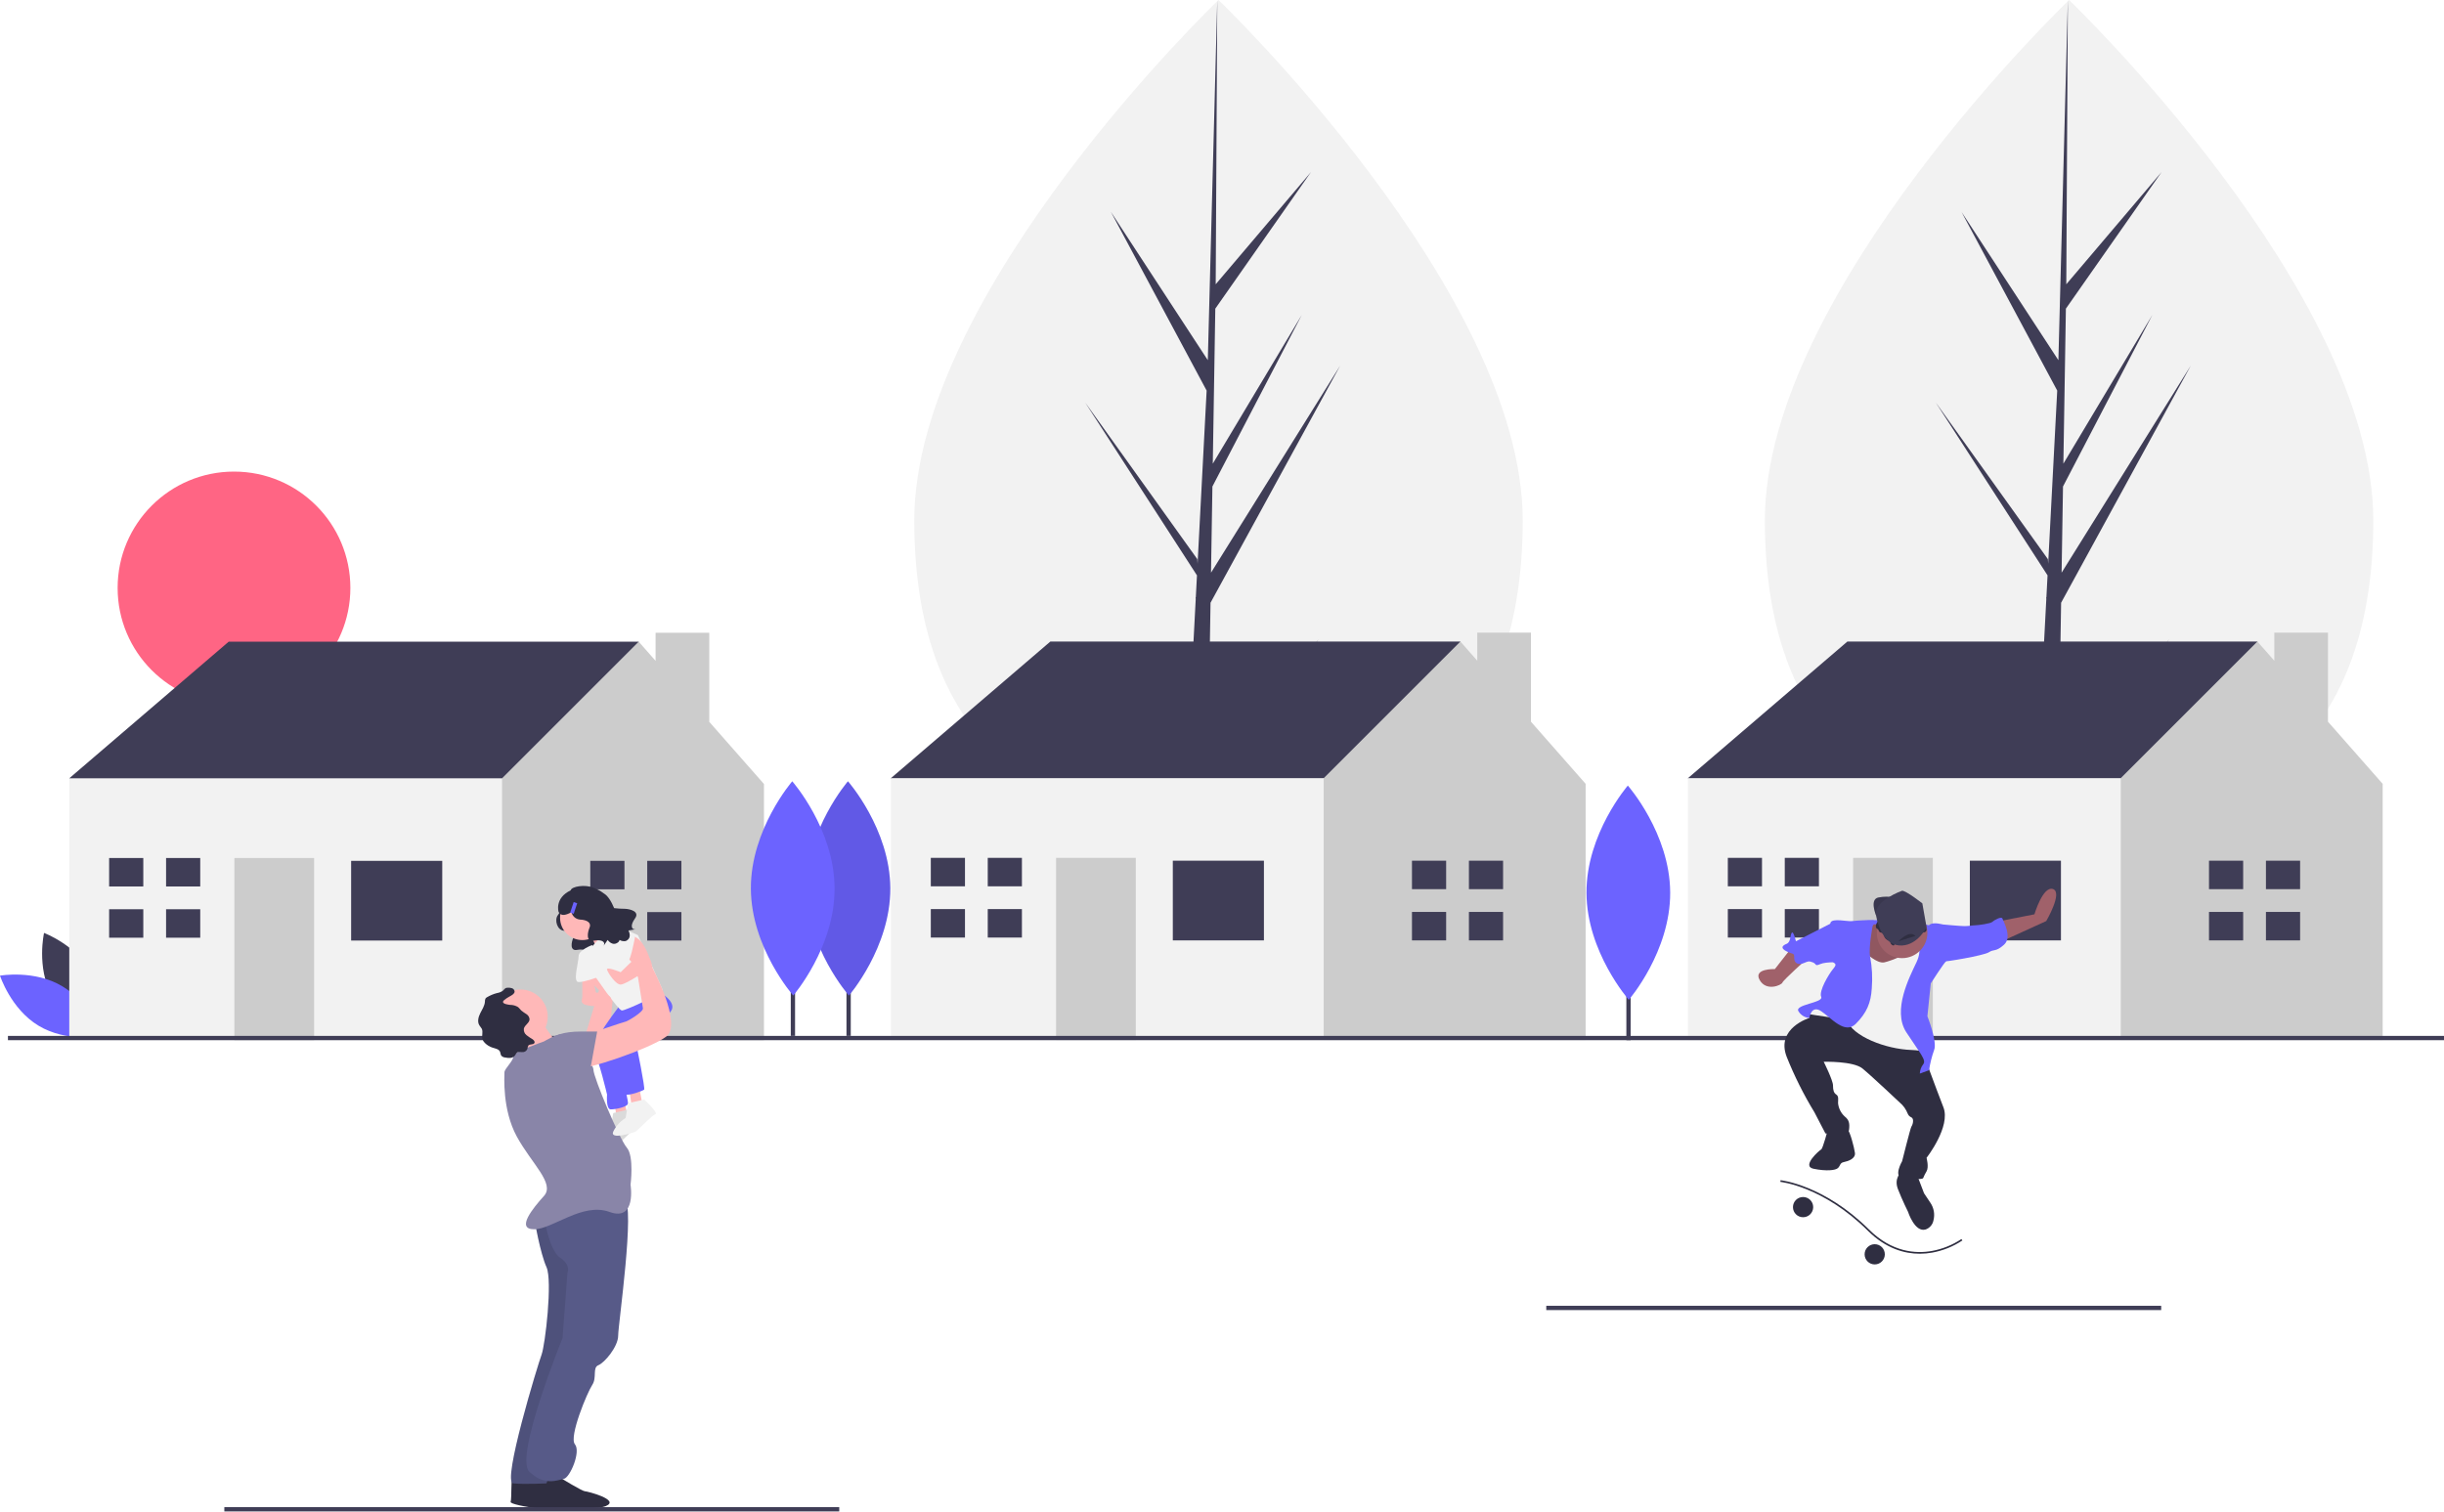
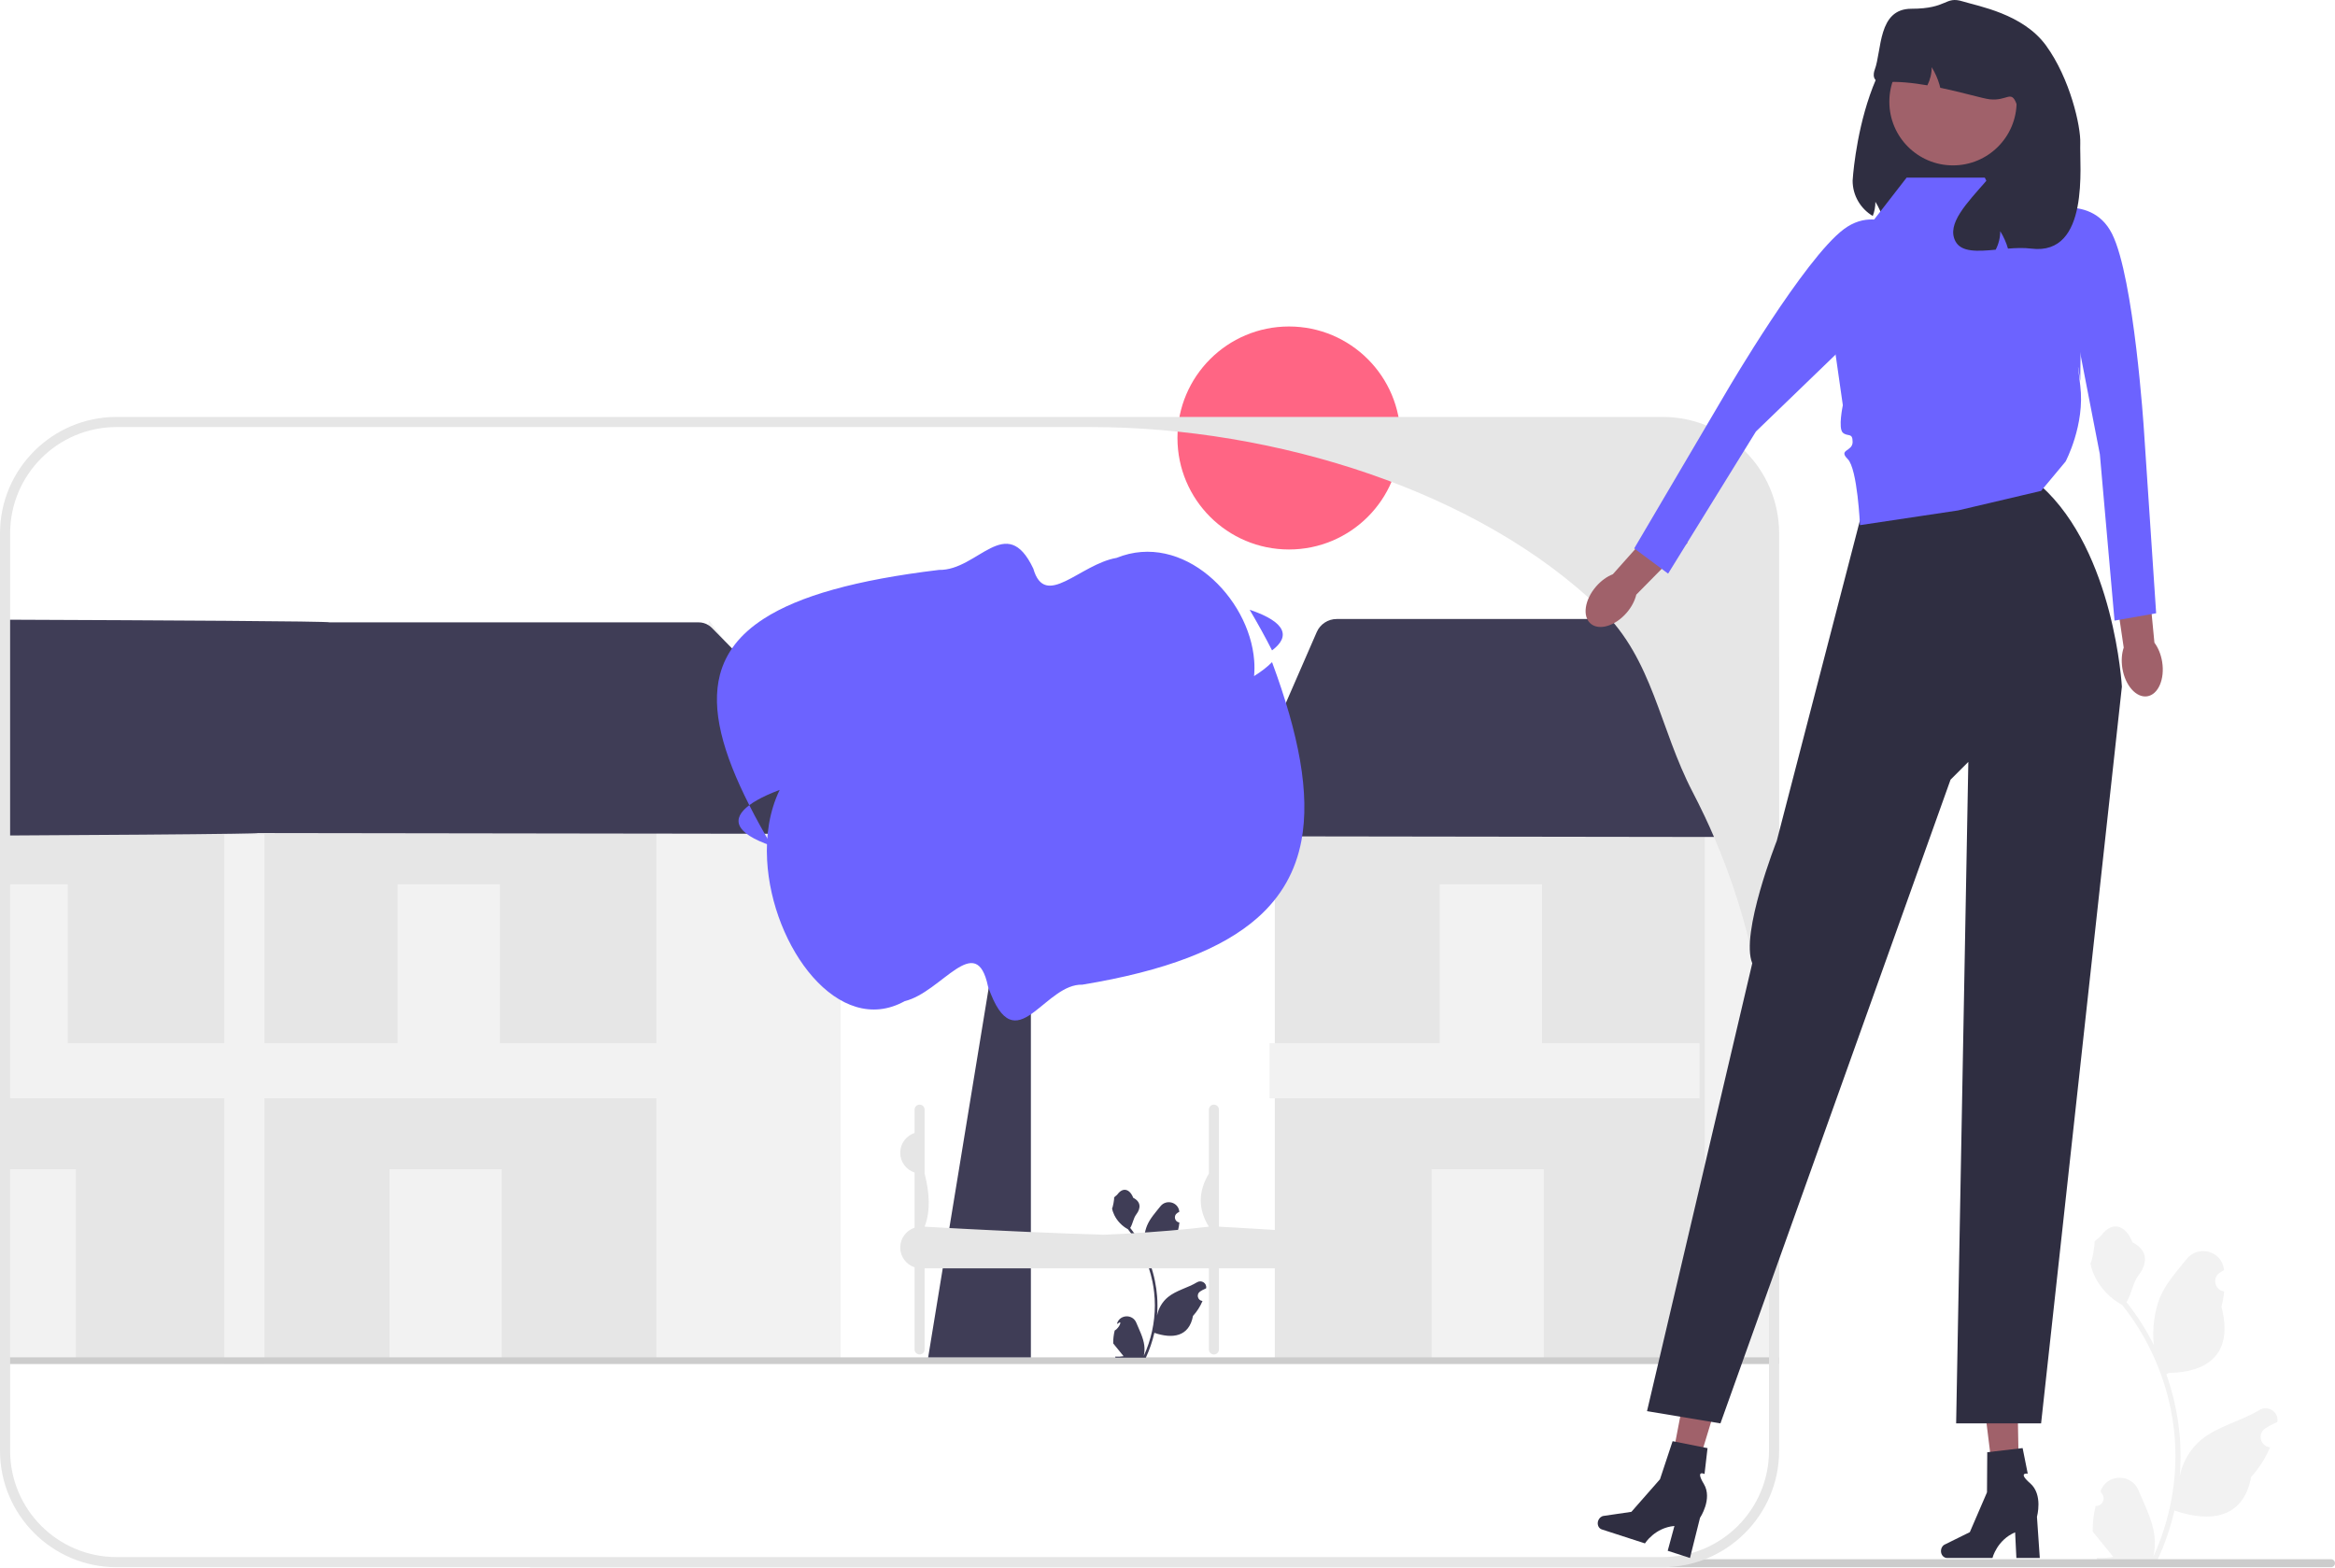
- <svg xmlns="http://www.w3.org/2000/svg" id="b41107ec-0743-407f-ab78-90e6ac5363b5" data-name="Layer 1" width="1140.706" height="705.602" viewBox="0 0 1140.706 705.602">
-   <path d="M53.805,562.05c7.212,13.374,22.517,19.115,22.517,19.115s3.613-15.943-3.598-29.317-22.517-19.115-22.517-19.115S46.593,548.676,53.805,562.05Z" transform="translate(-29.64695 -97.19896)" fill="#3f3d56" />
-   <path d="M58.762,557.65c13.02,7.833,18.034,23.392,18.034,23.392s-16.095,2.859-29.115-4.974S29.647,552.676,29.647,552.676,45.742,549.817,58.762,557.65Z" transform="translate(-29.64695 -97.19896)" fill="#6c63ff" />
-   <path d="M740.353,340.171c0,106.934-63.571,144.272-141.989,144.272S456.374,447.105,456.374,340.171,598.364,97.199,598.364,97.199,740.353,233.236,740.353,340.171Z" transform="translate(-29.64695 -97.19896)" fill="#f2f2f2" />
-   <polygon points="563.544 370.886 564.998 281.391 625.518 170.674 565.226 267.352 565.88 227.112 607.59 147.009 566.053 216.463 566.053 216.463 567.229 144.089 611.893 80.317 567.414 132.708 568.148 0 563.532 175.682 563.911 168.435 518.501 98.927 563.183 182.347 558.952 263.176 558.826 261.031 506.476 187.885 558.667 268.61 558.138 278.719 558.043 278.871 558.087 279.701 547.352 484.772 561.694 484.772 563.415 378.848 615.478 298.321 563.544 370.886" fill="#3f3d56" />
-   <path d="M1137.353,340.171c0,106.934-63.571,144.272-141.989,144.272S853.374,447.105,853.374,340.171,995.364,97.199,995.364,97.199,1137.353,233.236,1137.353,340.171Z" transform="translate(-29.64695 -97.19896)" fill="#f2f2f2" />
-   <polygon points="960.544 370.886 961.998 281.391 1022.518 170.674 962.226 267.352 962.88 227.112 1004.59 147.009 963.053 216.463 963.053 216.463 964.229 144.089 1008.893 80.317 964.414 132.708 965.148 0 960.532 175.682 960.911 168.435 915.501 98.927 960.183 182.347 955.952 263.176 955.826 261.031 903.476 187.885 955.667 268.61 955.138 278.719 955.043 278.871 955.087 279.701 944.352 484.772 958.694 484.772 960.415 378.848 1012.478 298.321 960.544 370.886" fill="#3f3d56" />
-   <circle cx="109.216" cy="274.472" r="54.315" fill="#ff6584" />
-   <polygon points="40.303 376.635 32.33 363.346 106.746 299.561 298.103 299.561 298.103 318.165 229.002 392.581 149.27 408.528 40.303 376.635" fill="#3f3d56" />
-   <polygon points="331.043 336.993 331.043 295.411 305.99 295.411 305.99 308.523 298.103 299.561 234.317 363.346 223.686 373.977 210.398 427.132 234.317 485.602 356.573 485.602 356.573 366.004 331.043 336.993" fill="#ccc" />
-   <rect x="32.33" y="363.346" width="201.988" height="122.256" fill="#f2f2f2" />
-   <rect x="163.887" y="401.884" width="42.524" height="37.208" fill="#3f3d56" />
-   <rect x="109.404" y="400.555" width="37.208" height="85.047" fill="#ccc" />
-   <polygon points="66.88 413.843 66.88 400.555 50.934 400.555 50.934 413.843 65.551 413.843 66.88 413.843" fill="#3f3d56" />
-   <polygon points="65.551 424.474 50.934 424.474 50.934 437.763 66.88 437.763 66.88 424.474 65.551 424.474" fill="#3f3d56" />
-   <rect x="77.511" y="400.555" width="15.946" height="13.289" fill="#3f3d56" />
-   <rect x="77.511" y="424.474" width="15.946" height="13.289" fill="#3f3d56" />
-   <polygon points="291.459 415.172 291.459 401.884 275.512 401.884 275.512 415.172 290.13 415.172 291.459 415.172" fill="#3f3d56" />
-   <polygon points="290.13 425.803 275.512 425.803 275.512 439.092 291.459 439.092 291.459 425.803 290.13 425.803" fill="#3f3d56" />
-   <rect x="302.09" y="401.884" width="15.946" height="13.289" fill="#3f3d56" />
-   <rect x="302.09" y="425.803" width="15.946" height="13.289" fill="#3f3d56" />
-   <polygon points="423.812 376.562 415.839 363.274 490.256 299.488 681.612 299.488 681.612 318.092 612.511 392.509 532.779 408.455 423.812 376.562" fill="#3f3d56" />
-   <polygon points="714.553 336.92 714.553 295.338 689.499 295.338 689.499 308.45 681.612 299.488 617.827 363.274 607.196 373.904 593.907 427.059 617.827 485.529 740.082 485.529 740.082 365.931 714.553 336.92" fill="#ccc" />
-   <rect x="415.839" y="363.274" width="201.988" height="122.256" fill="#f2f2f2" />
-   <rect x="547.397" y="401.811" width="42.524" height="37.208" fill="#3f3d56" />
-   <rect x="492.913" y="400.482" width="37.208" height="85.047" fill="#ccc" />
-   <polygon points="450.39 413.77 450.39 400.482 434.443 400.482 434.443 413.77 449.061 413.77 450.39 413.77" fill="#3f3d56" />
-   <polygon points="449.061 424.401 434.443 424.401 434.443 437.69 450.39 437.69 450.39 424.401 449.061 424.401" fill="#3f3d56" />
-   <rect x="461.021" y="400.482" width="15.946" height="13.289" fill="#3f3d56" />
-   <rect x="461.021" y="424.401" width="15.946" height="13.289" fill="#3f3d56" />
-   <polygon points="674.968 415.099 674.968 401.811 659.022 401.811 659.022 415.099 673.639 415.099 674.968 415.099" fill="#3f3d56" />
-   <polygon points="673.639 425.73 659.022 425.73 659.022 439.019 674.968 439.019 674.968 425.73 673.639 425.73" fill="#3f3d56" />
-   <rect x="685.599" y="401.811" width="15.946" height="13.289" fill="#3f3d56" />
-   <rect x="685.599" y="425.73" width="15.946" height="13.289" fill="#3f3d56" />
-   <polygon points="795.812 376.562 787.839 363.274 862.256 299.488 1053.612 299.488 1053.612 318.092 984.511 392.509 904.779 408.455 795.812 376.562" fill="#3f3d56" />
-   <polygon points="1086.553 336.92 1086.553 295.338 1061.499 295.338 1061.499 308.45 1053.612 299.488 989.827 363.274 979.196 373.904 965.907 427.059 989.827 485.529 1112.082 485.529 1112.082 365.931 1086.553 336.92" fill="#ccc" />
-   <rect x="787.839" y="363.274" width="201.988" height="122.256" fill="#f2f2f2" />
-   <rect x="919.397" y="401.811" width="42.524" height="37.208" fill="#3f3d56" />
-   <rect x="864.913" y="400.482" width="37.208" height="85.047" fill="#ccc" />
-   <polygon points="822.39 413.77 822.39 400.482 806.443 400.482 806.443 413.77 821.061 413.77 822.39 413.77" fill="#3f3d56" />
-   <polygon points="821.061 424.401 806.443 424.401 806.443 437.69 822.39 437.69 822.39 424.401 821.061 424.401" fill="#3f3d56" />
-   <rect x="833.021" y="400.482" width="15.946" height="13.289" fill="#3f3d56" />
-   <rect x="833.021" y="424.401" width="15.946" height="13.289" fill="#3f3d56" />
-   <polygon points="1046.968 415.099 1046.968 401.811 1031.022 401.811 1031.022 415.099 1045.639 415.099 1046.968 415.099" fill="#3f3d56" />
-   <polygon points="1045.639 425.73 1031.022 425.73 1031.022 439.019 1046.968 439.019 1046.968 425.73 1045.639 425.73" fill="#3f3d56" />
-   <rect x="1057.599" y="401.811" width="15.946" height="13.289" fill="#3f3d56" />
-   <rect x="1057.599" y="425.73" width="15.946" height="13.289" fill="#3f3d56" />
-   <rect x="759.082" y="406.597" width="2" height="79" fill="#3f3d56" />
-   <path d="M809.187,513.864c.127,27.624-19.308,50.108-19.308,50.108s-19.642-22.304-19.769-49.928,19.308-50.108,19.308-50.108S809.06,486.24,809.187,513.864Z" transform="translate(-29.64695 -97.19896)" fill="#6c63ff" />
-   <rect x="395.082" y="404.597" width="2" height="79" fill="#3f3d56" />
-   <path d="M445.187,511.864c.127,27.624-19.308,50.108-19.308,50.108s-19.642-22.304-19.769-49.928,19.308-50.108,19.308-50.108S445.06,484.24,445.187,511.864Z" transform="translate(-29.64695 -97.19896)" fill="#6c63ff" />
-   <path d="M445.187,511.864c.127,27.624-19.308,50.108-19.308,50.108s-19.642-22.304-19.769-49.928,19.308-50.108,19.308-50.108S445.06,484.24,445.187,511.864Z" transform="translate(-29.64695 -97.19896)" opacity="0.1" />
-   <rect x="369.082" y="404.597" width="2" height="79" fill="#3f3d56" />
-   <path d="M419.187,511.864c.127,27.624-19.308,50.108-19.308,50.108s-19.642-22.304-19.769-49.928,19.308-50.108,19.308-50.108S419.06,484.24,419.187,511.864Z" transform="translate(-29.64695 -97.19896)" fill="#6c63ff" />
-   <rect x="3.706" y="483.602" width="1137" height="2" fill="#3f3d56" />
-   <path d="M290.774,520.961s1.024,1.174-.731,3.445-.338,7.2,2.997,7.326,4.951,1.522,4.148,3.362-1.77,6.211,1.861,5.546,4.779.781,4.136,1.892,1.619-2.21,1.619-2.21,2.024,3.015,4.507.904,3.471-21.24-1.592-21.564S290.774,520.961,290.774,520.961Z" transform="translate(-29.64695 -97.19896)" fill="#2f2e41" />
-   <polygon points="286.797 514.735 287.95 522.812 293.143 522.812 291.412 513.581 286.797 514.735" fill="#ffb8b8" />
-   <path d="M323.367,615.107s6.923,6.346,5.192,6.923-8.077,7.5-9.231,8.077c-1.032.516-12.115,4.038-10.385,0a15.174,15.174,0,0,1,5.769-6.346l1.154-6.923Z" transform="translate(-29.64695 -97.19896)" fill="#f2f2f2" />
-   <path d="M323.367,615.107s6.923,6.346,5.192,6.923-8.077,7.5-9.231,8.077c-1.032.516-12.115,4.038-10.385,0a15.174,15.174,0,0,1,5.769-6.346l1.154-6.923Z" transform="translate(-29.64695 -97.19896)" opacity="0.1" />
-   <polygon points="293.72 508.678 294.874 516.755 300.066 516.755 298.335 507.524 293.72 508.678" fill="#ffb8b8" />
-   <path d="M301.671,584.436l7.561-25.002s-12.692-11.539-4.038-15S316.155,558.28,316.155,558.28l-2.885,30H301.732Z" transform="translate(-29.64695 -97.19896)" fill="#ffb8b8" />
-   <path d="M319.328,566.069s-14.911,19.125-12.648,21.966,6.302,20.149,6.302,20.149-.577,6.923,1.731,6.923,8.077-1.154,8.077-2.885-5.192-23.654-5.192-23.654l15-19.616Z" transform="translate(-29.64695 -97.19896)" fill="#6c63ff" />
-   <path d="M320.482,567.222l15-8.077s10.385,5.192,7.5,9.808-16.154,16.731-16.154,16.731,4.038,19.616,3.462,20.192-6.923,2.885-8.654,2.308-10.962-23.077-8.654-24.231,9.808-13.269,9.808-13.269Z" transform="translate(-29.64695 -97.19896)" fill="#6c63ff" />
-   <path d="M279.52,787.955s10.385,6.346,11.539,6.346,16.731,4.038,9.808,6.923-33.462-1.154-32.885-2.885,0-12.115,1.154-12.115S279.52,787.955,279.52,787.955Z" transform="translate(-29.64695 -97.19896)" fill="#2f2e41" />
-   <path d="M291.059,787.032s10.385,6.346,11.539,6.346,16.731,4.038,9.808,6.923-33.462-1.154-32.885-2.885,0-12.115,1.154-12.115S291.059,787.032,291.059,787.032Z" transform="translate(-29.64695 -97.19896)" fill="#2f2e41" />
-   <path d="M279.097,666.723s2.731,15.654,5.615,22-.577,36.346-2.308,40.962-18.462,59.423-13.269,60,15.577,0,15.577,0l16.731-52.5L298.559,666.8Z" transform="translate(-29.64695 -97.19896)" fill="#575a88" />
-   <path d="M279.097,666.723s2.731,15.654,5.615,22-.577,36.346-2.308,40.962-18.462,59.423-13.269,60,15.577,0,15.577,0l16.731-52.5L298.559,666.8Z" transform="translate(-29.64695 -97.19896)" opacity="0.1" />
-   <path d="M283.559,665.3s2.308,15.577,7.5,19.039,3.462,6.923,3.462,6.923L292.213,721.839s-22.5,55.385-15.577,62.308,13.269,4.038,16.154,3.462,8.077-12.692,5.192-16.154,5.769-24.231,8.077-27.692,0-8.077,2.885-9.231,9.231-8.654,9.231-13.846,8.077-60.577,2.885-64.039-38.475,7.144-38.475,7.144Z" transform="translate(-29.64695 -97.19896)" fill="#575a88" />
-   <circle cx="242.95" cy="474.639" r="12.692" fill="#ffb8b8" />
-   <circle cx="271.796" cy="428.485" r="10.385" fill="#ffb8b8" />
-   <path d="M281.251,571.838s6.923,12.692,10.385,12.692-13.846,13.269-13.846,13.269-5.769-16.731-6.923-17.308S281.251,571.838,281.251,571.838Z" transform="translate(-29.64695 -97.19896)" fill="#ffb8b8" />
-   <path d="M283.559,583.376s-15,5.192-14.423,6.923-4.038,5.769-4.038,7.5-1.154,17.308,5.769,30S288.751,649.723,283.559,655.492s-13.269,15.577-4.615,15.577,22.5-12.692,35.193-8.077,9.808-12.692,9.808-12.692,1.731-13.269-1.731-17.308-15.577-32.885-15.577-36.346S295.097,579.915,292.213,579.915,283.559,583.376,283.559,583.376Z" transform="translate(-29.64695 -97.19896)" fill="#8985a8" />
-   <path d="M301.443,532.03" transform="translate(-29.64695 -97.19896)" fill="none" stroke="#2f2e41" stroke-miterlimit="10" />
-   <path d="M304.328,532.03s4.698,8.932,4.945,10.524,8.324-10.524,8.324-10.524l-9.231-6.346Z" transform="translate(-29.64695 -97.19896)" fill="#ffb8b8" />
-   <path d="M306.059,538.953l9.808-10.385,11.539,5.192s10.761,23.654,11.438,25.385-17.208,9.808-18.938,9.808-13.846-17.885-13.846-17.885S303.174,542.415,306.059,538.953Z" transform="translate(-29.64695 -97.19896)" fill="#f2f2f2" />
-   <polygon points="271.796 455.6 271.796 465.985 278.72 465.985 276.443 455.6 271.796 455.6" fill="#ffb8b8" />
-   <path d="M305.393,560.588a4.303,4.303,0,0,0-4.064,2.732c-.451,1.22-.298,2.502,1.845,3.037,4.615,1.154,5.192,0,5.192,0s8.012-1.154,6.314-3.462-6.314-2.308-6.314-2.308Z" transform="translate(-29.64695 -97.19896)" fill="#ffb8b8" />
-   <path d="M330.29,610.492s6.923,6.346,5.192,6.923-8.077,7.5-9.231,8.077c-1.032.516-12.115,4.038-10.385,0a15.174,15.174,0,0,1,5.769-6.346l1.154-6.923Z" transform="translate(-29.64695 -97.19896)" fill="#f2f2f2" />
-   <path d="M268.075,562.068c.794-.465,1.732-1.045,1.755-1.965a1.739,1.739,0,0,0-1.141-1.528,5.106,5.106,0,0,0-1.994-.269,2.595,2.595,0,0,0-.771.076c-.657.203-1.036.87-1.553,1.323a6.49,6.49,0,0,1-2.753,1.101,18.026,18.026,0,0,0-4.615,1.912,2.164,2.164,0,0,0-.73.601,2.947,2.947,0,0,0-.293,1.493c-.13,1.957-1.304,3.661-2.18,5.417s-1.452,3.942-.423,5.613a19.107,19.107,0,0,1,1.141,1.62c.729,1.519-.181,3.388.346,4.988a4.363,4.363,0,0,0,1.105,1.656,8.777,8.777,0,0,0,3.635,2.201c1.311.404,2.938.673,3.451,1.945a10.34,10.34,0,0,0,.486,1.688,2.674,2.674,0,0,0,1.896.951,8.101,8.101,0,0,0,2.456.178,3.047,3.047,0,0,0,2.118-1.134,6.194,6.194,0,0,1,.858-1.265c.835-.698,2.104-.147,3.177-.332a2.324,2.324,0,0,0,1.821-1.709,3.235,3.235,0,0,1,.37-1.306c.666-.853,2.419-.251,2.859-1.239.286-.642-.312-1.321-.89-1.721a25.32,25.32,0,0,1-2.842-1.928,3.309,3.309,0,0,1-1.206-3.048c.397-1.673,2.581-2.594,2.653-4.312a3.089,3.089,0,0,0-1.457-2.434,22.452,22.452,0,0,1-2.417-1.692c-.517-.501-.907-1.129-1.47-1.579a6.895,6.895,0,0,0-3.703-1.045c-.695-.071-3.466-.392-3.357-1.45C264.494,563.999,267.37,562.481,268.075,562.068Z" transform="translate(-29.64695 -97.19896)" fill="#2f2e41" />
-   <path d="M306.059,538.376s-6.346,2.308-6.346,5.192-2.885,12.115,0,12.115,8.654-2.215,8.654-2.215Z" transform="translate(-29.64695 -97.19896)" fill="#f2f2f2" />
-   <path d="M304.328,579.915s16.731-5.769,17.308-5.769,8.654-4.615,8.077-6.346l-2.308-14.423s-9.231-19.039-2.885-19.039,9.808,15,9.808,15,13.846,25.962,6.346,31.731-38.654,16.154-40.385,14.423S304.328,579.915,304.328,579.915Z" transform="translate(-29.64695 -97.19896)" fill="#ffb8b8" />
-   <path d="M320.482,542.415l3.894,3.753-5.048,4.901s-6.923-2.885-6.346-1.154,4.038,6.923,6.346,6.923,14.318-7.5,14.371-9.808-7.448-10.385-9.178-10.962S320.482,542.415,320.482,542.415Z" transform="translate(-29.64695 -97.19896)" fill="#ffb8b8" />
-   <path d="M313.16,538.393s8.476,7.483,9.63,7.483,3.252-11.243,3.252-11.243-6.839-4.456-9.373-3.241S313.16,538.393,313.16,538.393Z" transform="translate(-29.64695 -97.19896)" fill="#f2f2f2" />
-   <path d="M283.559,586.838s0-8.077,17.308-8.077h7.5l-3.462,19.039-11.539,3.462Z" transform="translate(-29.64695 -97.19896)" fill="#8985a8" />
-   <path d="M321.365,521.475a44.799,44.799,0,0,1-5.075-.313c-1.323-3.197-3.008-5.879-4.83-6.879a18.273,18.273,0,0,0-4.854-2.664c-3.844-1.633-10.243-.614-10.617,1.243-7.564,3.614-5.653,9.962-5.653,9.962,1.175,2.484,3.812,1.383,6.049.258a4.42,4.42,0,0,0,3.852,3.402c3.694.139,5.485,1.686,4.595,3.724s-1.961,6.881,2.062,6.144,5.294.865,4.582,2.096,1.794-2.448,1.794-2.448,2.242,3.34,4.993,1.002a2.088,2.088,0,0,0,.573-.982,4.136,4.136,0,0,0,2.868.502c3.296-1.475,1.249-4.937,1.249-4.937s4.4-.675,2.982-.563-2.315-1.726.084-5.038S323.588,521.55,321.365,521.475Z" transform="translate(-29.64695 -97.19896)" fill="#2f2e41" />
-   <rect x="296.54" y="518.472" width="1.731" height="5.192" transform="translate(150.102 -164.4494) rotate(18.40679)" fill="#6c63ff" />
-   <rect x="104.706" y="703.602" width="287" height="2" fill="#3f3d56" />
-   <rect x="721.706" y="609.602" width="287" height="2" fill="#3f3d56" />
-   <path d="M963.063,527.192l16.128-3.147s3.934-13.374,8.654-11.801-3.147,14.948-3.147,14.948L962.276,537.419Z" transform="translate(-29.64695 -97.19896)" fill="#a0616a" />
-   <path d="M865.116,540.566l-7.081,9.047s-10.227-.393-7.081,5.114,10.227,2.36,10.621,1.18,11.801-11.408,11.801-11.408Z" transform="translate(-29.64695 -97.19896)" fill="#a0616a" />
-   <path d="M894.028,530.142l5.9-3.147s25.175-1.967,34.616,4.327-39.73,7.081-39.73,7.081Z" transform="translate(-29.64695 -97.19896)" fill="#6c63ff" />
-   <path d="M905.239,524.438s-3.147-7.474,1.18-8.261a19.421,19.421,0,0,1,7.474,0l-4.72,3.934Z" transform="translate(-29.64695 -97.19896)" fill="#3f3d56" />
-   <path d="M905.239,524.438s-3.147-7.474,1.18-8.261a19.421,19.421,0,0,1,7.474,0l-4.72,3.934Z" transform="translate(-29.64695 -97.19896)" opacity="0.1" />
-   <path d="M883.604,569.675l-11.408-.787,1.967,3.54s-15.735,4.72-10.621,18.095a172.851,172.851,0,0,0,12.981,25.962l5.114,9.834s10.621,1.573,11.014-1.573,0-4.72-1.967-6.294a9.635,9.635,0,0,1-3.147-6.294c0-1.573.393-3.147-.787-3.934s-1.573-1.967-1.573-4.327-4.327-11.014-4.327-11.014,13.768-.393,18.095,3.147,18.488,16.915,18.488,16.915a11.917,11.917,0,0,1,1.967,2.754c.787,1.573.787,2.36,2.36,3.147s.393,3.934,0,4.327S917.433,639.3,917.433,639.3s-4.327,7.474.393,7.867,9.047.787,9.441,0a21.385,21.385,0,0,1,1.573-3.147c1.18-1.967,0-6.294,0-6.294s11.408-14.554,7.867-23.602-11.014-29.502-11.014-29.502l-11.408-4.72-20.848-7.474Z" transform="translate(-29.64695 -97.19896)" fill="#2f2e41" />
-   <path d="M882.817,624.352s-2.36,9.047-3.147,9.441-9.441,7.867-3.54,9.047,10.227.787,11.408-.393.787-2.36,2.754-2.754,5.507-1.573,5.114-4.327-2.36-10.227-3.54-11.014S882.817,624.352,882.817,624.352Z" transform="translate(-29.64695 -97.19896)" fill="#2f2e41" />
-   <path d="M917.039,644.414s-3.54,2.754-1.573,7.867,4.72,10.621,4.72,10.621,3.147,9.834,8.261,8.261a5.577,5.577,0,0,0,3.617-4.226,10.108,10.108,0,0,0-1.429-8.225l-2.975-4.463-3.147-8.261Z" transform="translate(-29.64695 -97.19896)" fill="#2f2e41" />
-   <path d="M907.205,528.765s-4.72-.393-5.507.787-4.327,16.915,0,18.488,17.308,4.327,19.275,2.36,2.754-19.275,2.754-19.275Z" transform="translate(-29.64695 -97.19896)" fill="#a0616a" />
-   <path d="M907.205,528.765s-4.72-.393-5.507.787-4.327,16.915,0,18.488,17.308,4.327,19.275,2.36,2.754-19.275,2.754-19.275Z" transform="translate(-29.64695 -97.19896)" opacity="0.1" />
-   <path d="M900.125,541.746s5.507,5.507,9.047,4.72,11.801-4.327,12.588-5.9,10.621-1.967,10.621-1.967l-10.621,29.502,7.474,24.782s4.327-5.114-7.474-5.507-27.535-6.294-30.289-14.161c0,0-17.308-2.36-18.095-2.754S875.343,567.708,875.343,567.708l11.408-3.147,8.261-10.621Z" transform="translate(-29.64695 -97.19896)" fill="#f2f2f2" />
-   <path d="M903.665,529.552s1.967-2.754,0-2.754a75.795,75.795,0,0,0-9.441.393c-1.967.393-9.441-1.573-10.227.787s-.787,16.915.787,18.095,2.36,1.18.393,3.54-6.687,10.227-5.507,12.981-12.588,3.54-10.621,6.687a6.461,6.461,0,0,0,5.114,3.147s.787-6.294,5.507-3.147,11.014,11.014,16.128,5.9,7.081-9.834,7.474-16.521a55.677,55.677,0,0,0-.787-14.948C901.698,539.779,903.665,529.552,903.665,529.552Z" transform="translate(-29.64695 -97.19896)" fill="#6c63ff" />
-   <path d="M924.12,537.026s3.147,2.754,0,9.441-11.408,22.422-4.72,32.649,9.441,12.981,7.867,14.948a7.641,7.641,0,0,0-1.573,4.327l4.327-1.573a49.504,49.504,0,0,1,2.36-9.441c1.573-3.934-3.147-15.735-3.147-15.735l1.573-15.341s6.294-9.834,7.081-10.227-1.573-17.308-1.573-17.308-3.934-1.18-5.9,0S924.12,537.026,924.12,537.026Z" transform="translate(-29.64695 -97.19896)" fill="#6c63ff" />
-   <path d="M886.357,528.372H883.997l-16.128,8.261s-1.18-5.114-1.967-3.934-.393,4.327-2.36,5.114-3.147,1.967,0,3.54,3.54.393,3.54,3.147,2.36,3.147,4.327,2.36,2.36-1.18,4.327-.393.787,1.967,3.54.787,9.834-.787,9.834-.787Z" transform="translate(-29.64695 -97.19896)" fill="#6c63ff" />
-   <path d="M933.561,529.552l2.754-.787s8.261.787,10.227.787,3.934-.393,5.114-.393,7.081-.787,7.867-1.573,4.327-2.754,4.72-1.573,4.72,8.654.787,12.194-4.72,1.967-7.081,3.54-21.242,4.72-21.635,4.327S933.561,529.552,933.561,529.552Z" transform="translate(-29.64695 -97.19896)" fill="#6c63ff" />
-   <circle cx="887.786" cy="435.5" r="11.801" fill="#a0616a" />
-   <path d="M908.749,533.173a2.235,2.235,0,0,1,.244.826,3.09,3.09,0,0,0,2.957,2.382,1.846,1.846,0,0,0,1.601,2.235,10.173,10.173,0,0,0,1.753-3.433,3.152,3.152,0,0,1,.592-1.346,2.703,2.703,0,0,1,1.68-.631,88.324,88.324,0,0,1,9.465-.705,2.353,2.353,0,0,0,1.244-.254c.889-.573.593-1.955.031-2.852a8.924,8.924,0,0,0-4.759-3.714,22.525,22.525,0,0,0-4.383-.726,54.038,54.038,0,0,0-5.925-.615,9.697,9.697,0,0,0-5.666,1.515c-1.183.834-3.124,3.17-2.174,4.644.152.236.632.352.837.593.278.327.279.822.595,1.119C907.369,532.707,908.325,532.55,908.749,533.173Z" transform="translate(-29.64695 -97.19896)" fill="#2f2e41" />
-   <path d="M917.433,513.031s-13.374,4.72-12.194,11.408,4.72,14.554,12.194,14.161,11.408-8.529,11.408-8.529l-1.967-11.14S919.4,513.031,917.433,513.031Z" transform="translate(-29.64695 -97.19896)" fill="#3f3d56" />
-   <path d="M915.745,536.636s5.258-5.705,7.905-2.397C923.65,534.239,923.53,534.075,915.745,536.636Z" transform="translate(-29.64695 -97.19896)" fill="#2f2e41" />
-   <path d="M925.673,682.497c-7.051,0-15.776-2.336-24.277-10.779-20.813-20.671-40.586-22.744-40.783-22.762l.073-.784c.2.019,20.254,2.12,41.265,22.988,10.796,10.723,21.94,11.379,29.387,10.042a36.726,36.726,0,0,0,13.767-5.549l.465.635a37.545,37.545,0,0,1-14.062,5.683A32.845,32.845,0,0,1,925.673,682.497Z" transform="translate(-29.64695 -97.19896)" fill="#2f2e41" />
-   <circle cx="841.566" cy="563.539" r="4.72" fill="#2f2e41" />
-   <circle cx="875.002" cy="585.568" r="4.72" fill="#2f2e41" />
+ <svg xmlns="http://www.w3.org/2000/svg" id="a" width="696.826" height="467.75" viewBox="0 0 696.826 467.75">
+   <circle cx="384.662" cy="130.721" r="33.278" fill="#ff6584" />
+   <g>
+     <path d="M625.396,449.473c2.066,.129,3.208-2.437,1.645-3.933l-.155-.618c.02-.05,.041-.099,.062-.148,2.089-4.982,9.17-4.947,11.241,.042,1.839,4.428,4.179,8.864,4.756,13.546,.258,2.067,.142,4.172-.316,6.2,4.308-9.411,6.575-19.687,6.575-30.021,0-2.597-.142-5.193-.433-7.783-.239-2.119-.568-4.224-.995-6.31-2.306-11.277-7.299-22.018-14.5-30.99-3.462-1.892-6.349-4.851-8.093-8.397-.626-1.279-1.117-2.655-1.35-4.056,.394,.052,1.486-5.949,1.188-6.317,.549-.833,1.532-1.247,2.131-2.06,2.982-4.043,7.091-3.337,9.236,2.157,4.582,2.313,4.627,6.148,1.815,9.837-1.789,2.347-2.035,5.522-3.604,8.035,.162,.207,.329,.407,.491,.614,2.961,3.798,5.522,7.88,7.681,12.169-.61-4.766,.291-10.508,1.826-14.21,1.748-4.217,5.025-7.769,7.91-11.415,3.466-4.379,10.573-2.468,11.184,3.083,.006,.054,.012,.107,.017,.161-.429,.242-.848,.499-1.259,.77-2.339,1.547-1.531,5.174,1.241,5.602l.063,.01c-.155,1.544-.42,3.074-.807,4.579,3.702,14.316-4.29,19.53-15.701,19.764-.252,.129-.497,.258-.749,.381,1.156,3.255,2.08,6.594,2.764,9.979,.614,2.99,1.04,6.013,1.279,9.049,.297,3.83,.271,7.68-.052,11.503l.019-.136c.82-4.211,3.107-8.145,6.427-10.87,4.946-4.063,11.933-5.559,17.268-8.824,2.568-1.572,5.859,.459,5.411,3.437l-.022,.143c-.794,.323-1.569,.698-2.319,1.117-.429,.242-.848,.499-1.259,.77-2.339,1.547-1.531,5.174,1.241,5.602l.063,.01c.045,.006,.084,.013,.129,.019-1.363,3.236-3.262,6.239-5.639,8.829-2.315,12.497-12.256,13.683-22.89,10.044h-.006c-1.163,5.064-2.861,10.011-5.044,14.726h-18.02c-.065-.2-.123-.407-.181-.607,1.666,.103,3.346,.006,4.986-.297-1.337-1.641-2.674-3.294-4.011-4.935-.032-.032-.058-.065-.084-.097-.678-.84-1.363-1.673-2.041-2.512l-0-.001c-.042-2.578,.267-5.147,.879-7.64l.001-0Z" fill="#f2f2f2" />
+     <path d="M157.156,466.56c0,.66,.53,1.19,1.19,1.19H695.636c.66,0,1.19-.53,1.19-1.19,0-.66-.53-1.19-1.19-1.19H158.346c-.66,0-1.19,.53-1.19,1.19Z" fill="#ccc" />
+     <g>
+       <polygon points="530.94 196.05 530.94 406.61 527.92 406.59 506.87 406.5 506.87 236.45 522.59 185.52 522.67 185.25 523.12 185.84 530.94 196.05" fill="#f2f2f2" />
+       <g>
+         <g>
+           <rect x="69.44" y="236.452" width="128.326" height="170.048" fill="#e6e6e6" />
+           <polygon points="250.867 406.5 195.87 406.5 195.87 236.452 211.673 185.248 250.867 236.452 250.867 406.5" fill="#f2f2f2" />
+           <rect x="116.219" y="348.974" width="33.504" height="57.526" fill="#f2f2f2" />
+           <rect x="118.64" y="263.951" width="30.558" height="52.468" fill="#f2f2f2" />
+           <rect x="67.86" y="311.362" width="128.326" height="16.436" fill="#f2f2f2" />
+           <rect y="236.45" width="69.44" height="170.05" fill="#e6e6e6" />
+           <rect y="348.97" width="22.66" height="57.53" fill="#f2f2f2" />
+           <rect y="263.95" width="20.24" height="52.47" fill="#f2f2f2" />
+           <rect y="311.36" width="71.02" height="16.44" fill="#f2f2f2" />
+           <path d="M264.7,245.52c-.87,2.08-2.81,3.37-5.06,3.37h-.01l-8.76-.01-21.78-.03h-.89l-5.42-.01-25.01-.04h-1.9l-118.89-.17c-.12,.07-2.83,.14-7.54,.21-12.21,.19-37.83,.37-66.42,.52-1,.01-2.01,.01-3.02,.02v-64.43c1,.01,2.01,.01,3.02,.01,45.19,.18,94.85,.44,95.4,.79h110.1c.97,0,1.93,.26,2.76,.76,.43,.23,.82,.54,1.17,.89l3.96,4.04,2.05,2.09,45.1,46.01c1.58,1.61,2.02,3.9,1.14,5.98Z" fill="#3f3d56" />
+           <rect x="66.94" y="249" width="12" height="158" fill="#f2f2f2" />
+         </g>
+         <rect x="380.44" y="236.452" width="128.326" height="170.048" fill="#e6e6e6" />
+         <rect x="427.219" y="348.974" width="33.504" height="57.526" fill="#f2f2f2" />
+         <rect x="429.64" y="263.951" width="30.558" height="52.468" fill="#f2f2f2" />
+         <rect x="378.86" y="311.362" width="128.326" height="16.436" fill="#f2f2f2" />
+         <path d="M524.16,186.7c-.32-.32-.67-.61-1.04-.86-.17-.11-.35-.22-.53-.32-.94-.5-1.99-.77-3.07-.77h-120.61c-2.59,0-4.93,1.53-5.96,3.9l-9.2,21.13-13.39,30.73c-.88,2.02-.69,4.32,.52,6.16,1.2,1.84,3.23,2.93,5.43,2.94l4.13,.01,8.16,.01,118.27,.17h4.63l10.44-5.8,3-51-.78-6.3Z" fill="#3f3d56" />
+         <rect y="405.11" width="530.94" height="2" fill="#ccc" />
+         <g>
+           <path d="M310.851,267.886c-1.09,1.04-2.15,2.33-3.21,3.97v133.26h-30.65l.13-.81,4.22-25.76,1.97-12.02,2.8-17.07,1.9-11.62,10.15-61.94c-1.17-5.11-2.27-9.09-3.31-12.15l16,4.14Z" fill="#3f3d56" />
+           <path d="M379.612,194.117c-1.96-3.87-4.2-7.91-6.68-12.13,11.07,3.74,12.13,8.06,6.68,12.13Z" fill="#6c63ff" />
+           <path d="M223.612,240.317c1.95,3.87,4.19,7.91,6.67,12.13-11.07-3.74-12.13-8.06-6.67-12.13Z" fill="#6c63ff" />
+           <path d="M379.612,197.617c-1.37,1.412-3.17,2.796-5.33,4.153l-.033,.02c.141-1.531,.154-3.084,.033-4.643-1.43-18.9-21.34-38.65-41.07-30.64-10.98,1.89-21.33,15.5-24.85,3.19-8.07-17-16.54,.65-28.14,.4-24.76,2.98-41.74,7.75-52.31,14.58-7.13,4.6-11.35,10.15-13.07,16.73-2.67,10.33,.78,23.18,8.77,38.91,1.37-1.03,3.17-2.04,5.32-3.02,1.144-.522,2.401-1.035,3.74-1.538-3.051,6.309-4.161,13.625-3.74,21.048,1.43,25.908,21.35,52.966,41.07,41.987,10.98-2.591,21.33-21.233,24.85-4.359,.28,.795,.55,1.549,.84,2.234,0,.014,.01,.014,.01,.027,4.12,10.212,8.37,8.787,13.11,5.182,0,0,.01,0,.01-.014,4.25-3.208,8.88-8.129,14.17-7.978,24.76-4.085,41.74-10.623,52.31-19.986,7.13-6.319,11.35-13.927,13.07-22.947,2.67-14.146-.78-31.774-8.76-53.336Z" fill="#6c63ff" />
+           <path d="M332.653,397.113c1.354-.695,2.556-3.506,.828-1.98-.088,.078-.05-.197-.078-.311l.031-.075c1.052-2.508,4.617-2.491,5.66,.021,.926,2.23,2.104,4.463,2.394,6.82,.13,1.041,.072,2.101-.159,3.122,2.169-4.738,3.311-9.912,3.311-15.115,0-1.307-.072-2.615-.218-3.919-.12-1.067-.286-2.127-.501-3.177-1.161-5.678-3.675-11.086-7.301-15.603-1.743-.953-3.197-2.442-4.075-4.228-.315-.644-.563-1.337-.68-2.042,.198,.026,.748-2.995,.598-3.18,.276-.419,.771-.628,1.073-1.037,1.502-2.036,3.57-1.68,4.65,1.086,2.307,1.164,2.329,3.095,.914,4.953-.901,1.182-1.024,2.78-1.815,4.045,.081,.104,.166,.205,.247,.309,1.491,1.912,2.78,3.968,3.867,6.127-.307-2.4,.146-5.291,.92-7.154,.88-2.123,2.53-3.912,3.983-5.747,1.745-2.205,5.324-1.243,5.631,1.552l.009,.081c-.216,.122-.427,.251-.634,.388-1.178,.779-.771,2.605,.625,2.82l.032,.005c-.078,.777-.211,1.548-.406,2.306,1.864,7.208-2.16,9.833-7.906,9.951-.127,.065-.25,.13-.377,.192,.582,1.639,1.047,3.32,1.392,5.024,.309,1.506,.524,3.028,.644,4.556,.15,1.928,.137,3.867-.026,5.792l.01-.068c.413-2.12,1.564-4.101,3.236-5.473,2.49-2.046,6.008-2.799,8.694-4.443,1.293-.791,2.95,.231,2.724,1.731l-.011,.072c-.4,.163-.79,.351-1.167,.563-.216,.122-.427,.251-.634,.388-1.178,.779-.771,2.605,.625,2.82l.032,.005,.065,.01c-.686,1.629-1.642,3.141-2.839,4.445-1.165,6.292-6.171,6.889-11.525,5.057h-.003c-.585,2.55-1.441,5.041-2.54,7.415h-9.073c-.033-.101-.062-.205-.091-.306,.839,.052,1.685,.003,2.511-.15-.673-.826-1.346-1.659-2.019-2.485-.016-.016-.029-.033-.042-.049-.341-.423-.686-.842-1.028-1.265l-0-.001c-.021-1.298,.134-2.591,.442-3.847l0-0Z" fill="#3f3d56" />
+           <path d="M380.201,367.076c-1.49-.09-2.98-.19-4.47-.27-2.25-.14-4.49-.27-6.72-.4-1.76-.1-3.51-.19-5.25-.29v-34.92c0-.83-.67-1.5-1.5-1.5-.83,0-1.5,.67-1.5,1.5v19.07c-3.2,5.33-3.26,10.62,0,15.85-15.2,1.8-32.35,2.69-50.91,2.94h-.13c-2.67,.03-5.38,.05-8.11,.06-3.01,.01,59.95,0,56.88-.01-3.25-.03-6.54-.06-9.85-.12-6.1-.09-12.3-.24-18.6-.44-7.35-.22-14.82-.5-22.4-.83-.8-.04-1.58-.07-2.38-.11h-.01c-1.79-.08-3.59-.16-5.39-.25-1.46-.06-2.93-.14-4.41-.21-2.15-.1-4.3-.21-6.46-.32h-.01c-1.89-.1-3.77-.2-5.66-.3h-.01c-2.45-.13-4.91-.27-7.38-.41,1.8-4.7,1.47-10.09,0-15.85v-19.07c0-.83-.66-1.5-1.5-1.5-.82,0-1.5,.67-1.5,1.5v6.95c-2.48,.82-4.28,3.15-4.28,5.91s1.8,5.09,4.28,5.9v16.47c-2.48,.82-4.28,3.15-4.28,5.91s1.8,5.09,4.28,5.9v24.52c0,.83,.68,1.5,1.5,1.5,.84,0,1.5-.67,1.5-1.5v-24.21h84.83v24.21c0,.83,.67,1.5,1.5,1.5,.83,0,1.5-.67,1.5-1.5v-24.21h18.82v-11.32c-.8-.05-1.59-.1-2.38-.15Z" fill="#e6e6e6" />
+         </g>
+         <path d="M496.16,124.44H34.78C15.6,124.44,0,140.04,0,159.22V432.97c0,19.18,15.6,34.78,34.78,34.78H496.16c19.18,0,34.78-15.6,34.78-34.78V159.22c0-19.18-15.6-34.78-34.78-34.78Zm31.76,205.31v103.22c0,17.54-14.22,31.76-31.76,31.76H34.78c-17.54,0-31.76-14.22-31.76-31.76V159.22c0-17.54,14.22-31.76,31.76-31.76H325.63c54.86,0,115.87,19.08,152.31,54.54,15.42,15,17.2,35.19,27.22,54.45,.58,1.11,1.15,2.23,1.71,3.36,.65,1.3,1.28,2.6,1.9,3.92,.95,2,1.86,4.03,2.73,6.07,10.57,24.52,16.42,51.55,16.42,79.95Z" fill="#e6e6e6" />
+       </g>
+     </g>
+     <g>
+       <path d="M617.885,35.848v30.315h-52.769c-1.045,0-2.067-.131-3.039-.38-.029-.117-.066-.234-.095-.351-.533-1.826-1.308-3.587-2.316-5.201,.015,1.439-.263,2.885-.782,4.229-3.594-2.133-6.012-6.056-6.012-10.541,0,0,2.922-51.308,32.506-50.578,8.975,.222,17.108,3.638,22.988,9.518,5.88,5.88,9.518,14.01,9.518,22.988Z" fill="#2f2e41" />
+       <g>
+         <polygon points="602.639 448.681 595.817 448.842 592.014 418.194 602.081 417.955 602.639 448.681" fill="#a0616a" />
+         <path d="M579.234,462.913h0c0,1.152,.818,2.087,1.827,2.087h13.541s1.333-5.356,6.765-7.662l.375,7.662h6.985l-.846-12.319s1.869-6.591-2.012-9.96c-3.881-3.369-.737-2.9-.737-2.9l-1.527-7.625-10.555,1.241-.078,11.969-5.123,11.881-7.513,3.712c-.669,.33-1.102,1.083-1.102,1.915Z" fill="#2f2e41" />
+       </g>
+       <g>
+         <polygon points="503.574 447.599 497.035 445.649 502.865 415.321 512.516 418.198 503.574 447.599" fill="#a0616a" />
+         <path d="M476.921,453.923h0c-.355,1.096,.135,2.237,1.094,2.548l12.881,4.174s2.919-4.685,8.798-5.203l-2.005,7.404,6.645,2.153,2.993-11.98s3.809-5.694,1.156-10.095c-2.653-4.401,.192-2.986,.192-2.986l.898-7.724-10.424-2.073-3.764,11.362-8.536,9.723-8.292,1.215c-.738,.108-1.382,.691-1.638,1.482Z" fill="#2f2e41" />
+       </g>
+       <path d="M609.119,145.053l-54.055,10.227-24.836,95.692s-10.957,27.758-7.305,36.524l-31.41,133.676,21.914,3.652,68.664-192.114,5.312-5.312-3.638,197.426h25.354l24.106-219.872s-2.191-40.176-24.106-59.899Z" fill="#2f2e41" />
+       <g>
+         <path d="M645.245,197.533c.826,5.154-1.163,9.757-4.443,10.283-3.28,.526-6.608-3.226-7.434-8.38-.362-2.256-.184-4.406,.406-6.156l-3.226-21.881,10.3-1.295,2.087,21.708c1.106,1.477,1.948,3.465,2.309,5.721Z" fill="#a0616a" />
+         <path d="M485.406,182.919c-3.423,3.94-8.23,5.369-10.737,3.191-2.508-2.178-1.766-7.138,1.657-11.078,1.498-1.725,3.262-2.968,4.981-3.639l14.712-16.515,7.603,7.069-15.31,15.53c-.423,1.797-1.408,3.717-2.906,5.442Z" fill="#a0616a" />
+         <path d="M592.318,53.014h-23.332l-12.461,16.07-9.496,31.41,2.922,20.453s-1.461,6.891,0,8.193,2.922-.158,2.922,2.764-4.383,2.191-1.461,5.113c2.922,2.922,3.652,19.723,3.652,19.723l29.219-4.383,24.836-5.844,7.305-8.766s5.844-10.957,4.383-22.645c-1.461-11.688,0-1.424,0-1.424l.234-21.258-9.731-29.912-14.609-.73-4.383-8.766Z" fill="#6c63ff" />
+         <path d="M606.928,63.971s16.801-7.305,23.375,5.844c6.574,13.148,9.496,58.438,9.496,58.438l3.652,54.785-12.418,2.191-4.383-49.672-9.496-48.942-10.227-22.645Z" fill="#6c63ff" />
+         <path d="M573.766,73.663s-11.736-14.067-23.512-5.267c-11.775,8.8-34.71,47.962-34.71,47.962l-27.849,47.32,10.114,7.531,26.207-42.423,32.923-31.786,16.826-23.337Z" fill="#6c63ff" />
+       </g>
+       <circle cx="582.822" cy="30.369" r="18.992" fill="#a0616a" />
+       <path d="M606.197,74.198c-2.206-.278-4.587-.19-6.961,0-.533-1.826-1.308-3.587-2.316-5.201,.015,1.914-.475,3.828-1.351,5.53-5.435,.504-10.263,.803-12.016-2.52-5.449-10.336,24.274-24.507,18.262-40.906-1.629-4.441-2.739-.877-8.035-1.461-1.95-.212-7.911-2.016-14.756-3.433-.066-.321-.153-.636-.241-.95-.533-1.826-1.308-3.587-2.316-5.201,.015,1.87-.453,3.74-1.293,5.413-4.405-.76-8.919-1.234-12.805-.942-3.952,.299-3.265-2.732-2.922-3.652,2.191-5.844,.9-18.262,10.957-18.262,10.957,0,9.92-3.864,15.34-2.191,4.646,1.439,17.955,3.696,24.836,13.148,7.188,9.876,10.424,24.171,10.227,29.219-.256,6.45,2.922,33.602-14.609,31.41Z" fill="#2f2e41" />
+     </g>
+   </g>
</svg>
